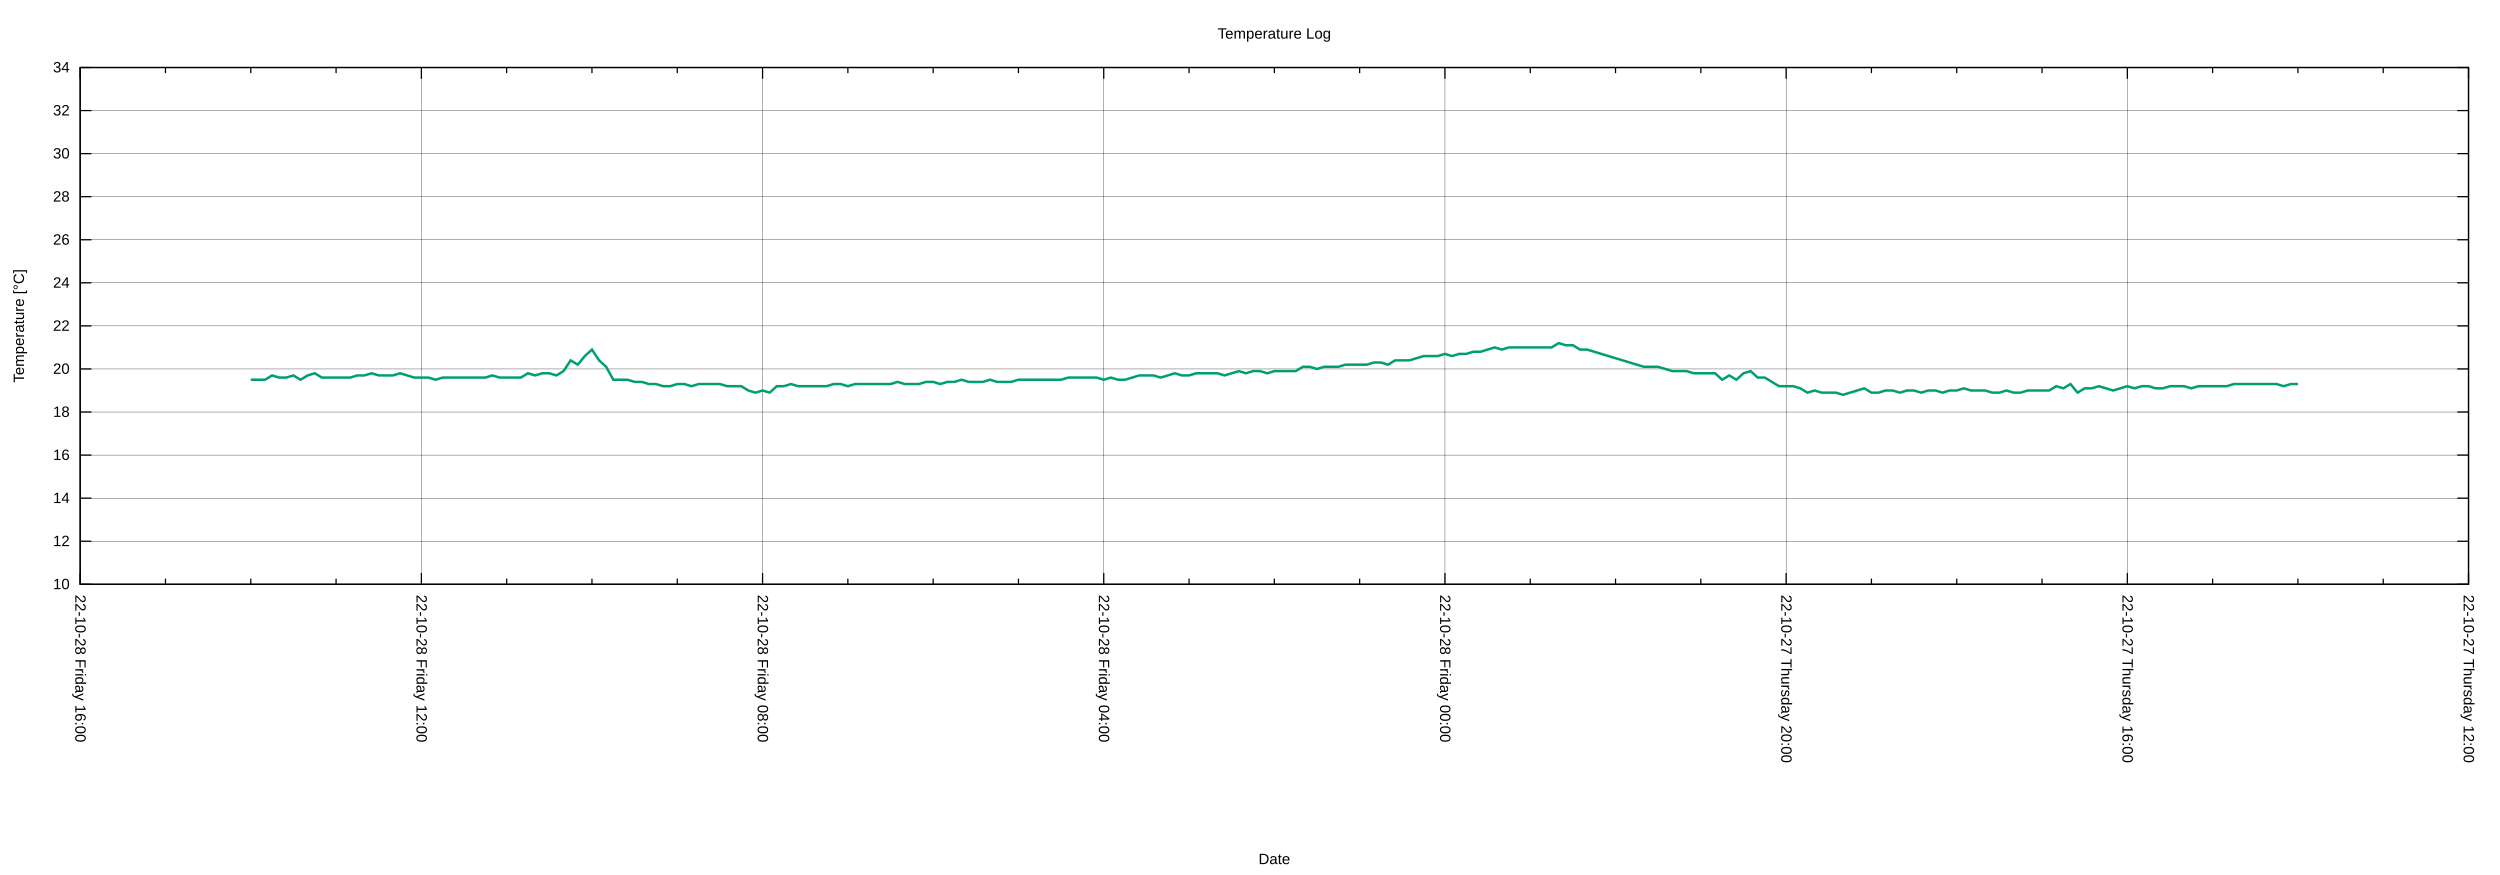
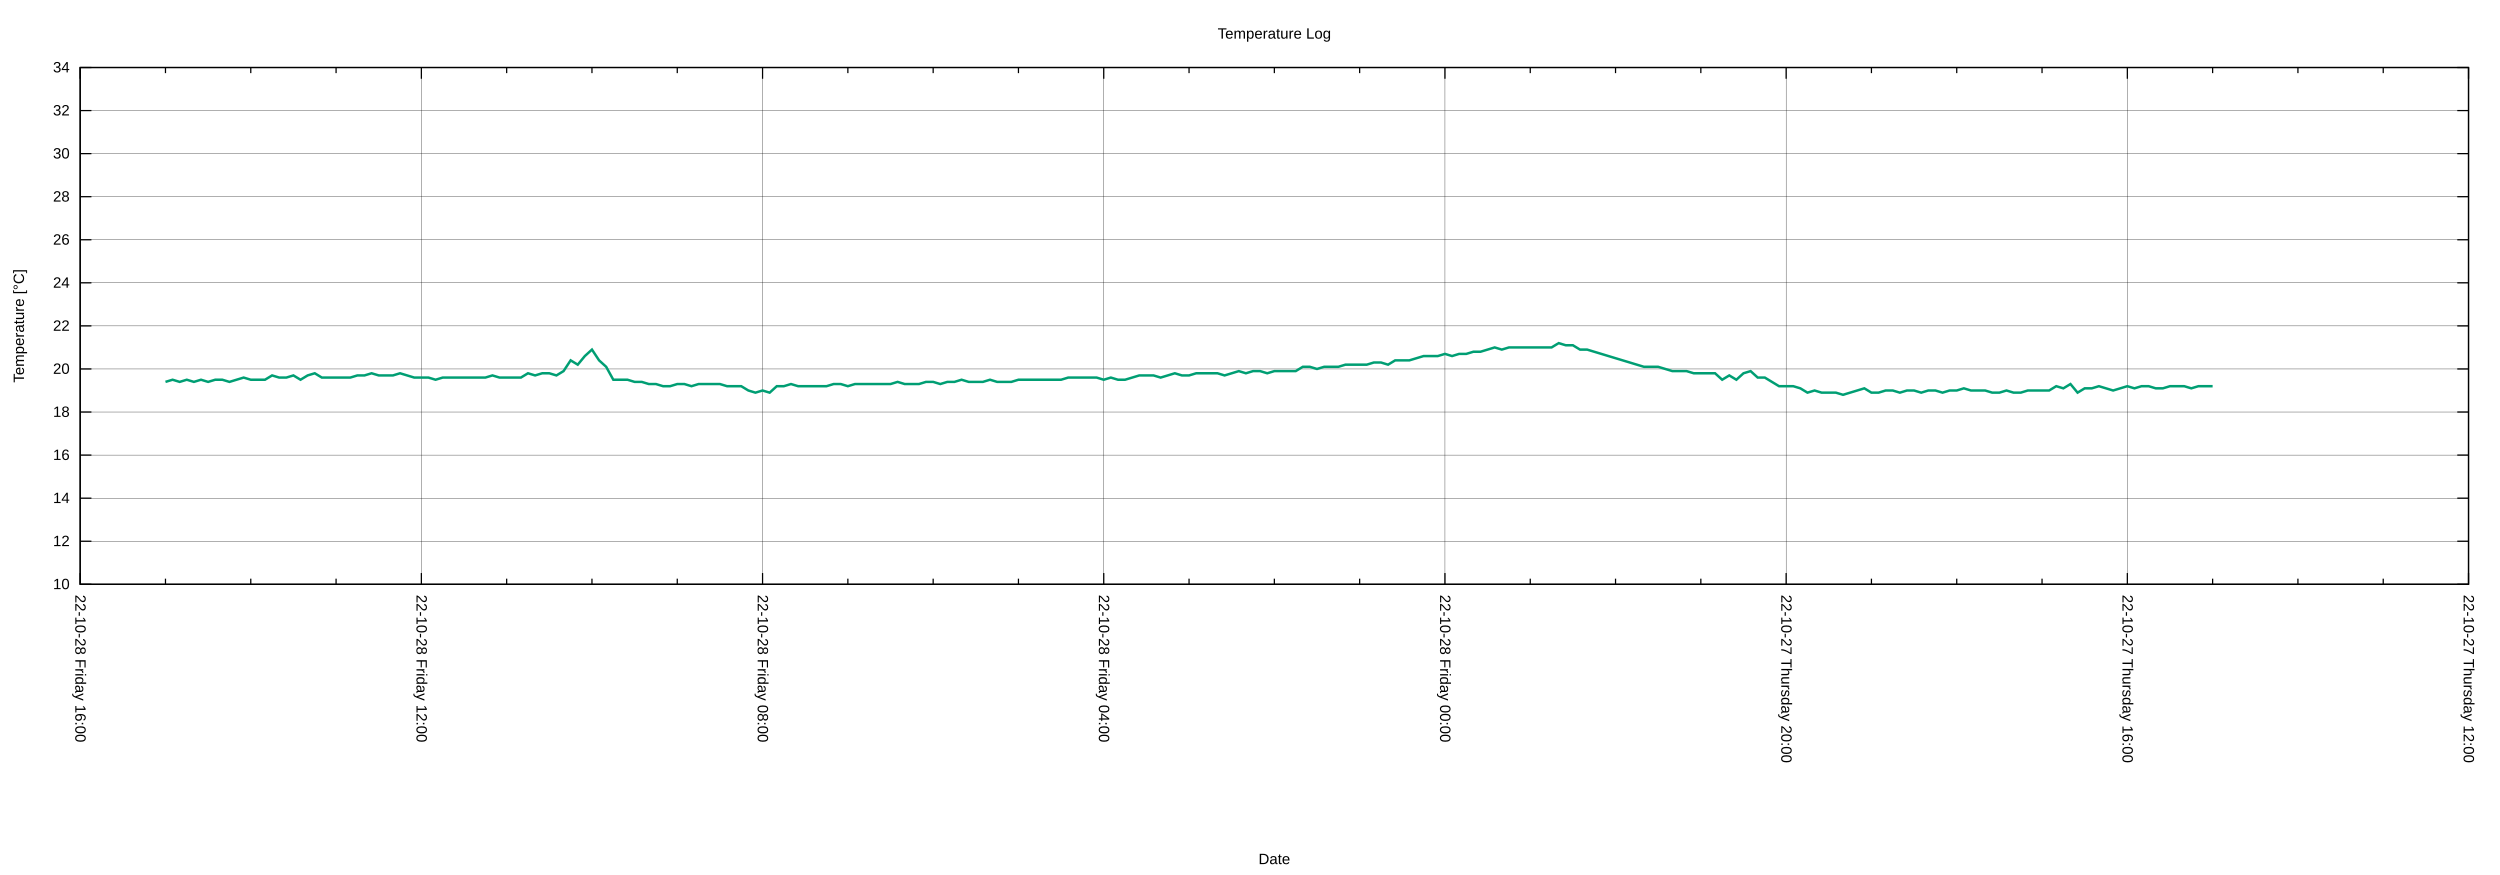
<svg xmlns="http://www.w3.org/2000/svg" xmlns:xlink="http://www.w3.org/1999/xlink" width="2000" height="700" viewBox="0 0 2000 700">
  <g id="gnuplot_canvas">
    <rect x="0" y="0" width="2000" height="700" fill="none" />
    <defs>
      <circle id="gpDot" r="0.5" stroke-width="0.5" stroke="currentColor" />
      <path id="gpPt0" stroke-width="0.222" stroke="currentColor" d="M-1,0 h2 M0,-1 v2" />
      <path id="gpPt1" stroke-width="0.222" stroke="currentColor" d="M-1,-1 L1,1 M1,-1 L-1,1" />
      <path id="gpPt2" stroke-width="0.222" stroke="currentColor" d="M-1,0 L1,0 M0,-1 L0,1 M-1,-1 L1,1 M-1,1 L1,-1" />
      <rect id="gpPt3" stroke-width="0.222" stroke="currentColor" x="-1" y="-1" width="2" height="2" />
      <rect id="gpPt4" stroke-width="0.222" stroke="currentColor" fill="currentColor" x="-1" y="-1" width="2" height="2" />
      <circle id="gpPt5" stroke-width="0.222" stroke="currentColor" cx="0" cy="0" r="1" />
      <use xlink:href="#gpPt5" id="gpPt6" fill="currentColor" stroke="none" />
      <path id="gpPt7" stroke-width="0.222" stroke="currentColor" d="M0,-1.33 L-1.33,0.67 L1.33,0.67 z" />
      <use xlink:href="#gpPt7" id="gpPt8" fill="currentColor" stroke="none" />
      <use xlink:href="#gpPt7" id="gpPt9" stroke="currentColor" transform="rotate(180)" />
      <use xlink:href="#gpPt9" id="gpPt10" fill="currentColor" stroke="none" />
      <use xlink:href="#gpPt3" id="gpPt11" stroke="currentColor" transform="rotate(45)" />
      <use xlink:href="#gpPt11" id="gpPt12" fill="currentColor" stroke="none" />
      <path id="gpPt13" stroke-width="0.222" stroke="currentColor" d="M0,1.330 L1.265,0.411 L0.782,-1.067 L-0.782,-1.076 L-1.265,0.411 z" />
      <use xlink:href="#gpPt13" id="gpPt14" fill="currentColor" stroke="none" />
      <filter id="textbox" filterUnits="objectBoundingBox" x="0" y="0" height="1" width="1">
        <feFlood flood-color="white" flood-opacity="1" result="bgnd" />
        <feComposite in="SourceGraphic" in2="bgnd" operator="atop" />
      </filter>
      <filter id="greybox" filterUnits="objectBoundingBox" x="0" y="0" height="1" width="1">
        <feFlood flood-color="lightgrey" flood-opacity="1" result="grey" />
        <feComposite in="SourceGraphic" in2="grey" operator="atop" />
      </filter>
    </defs>
    <g fill="none" color="white" stroke="currentColor" stroke-width="1.00" stroke-linecap="butt" stroke-linejoin="miter">
</g>
    <g fill="none" color="black" stroke="currentColor" stroke-width="1.00" stroke-linecap="butt" stroke-linejoin="miter">
</g>
    <g fill="none" color="black" stroke="black" stroke-width="0.25" stroke-linecap="butt" stroke-linejoin="miter">
</g>
    <g fill="none" color="black" stroke="currentColor" stroke-width="0.25" stroke-linecap="butt" stroke-linejoin="miter">
      <path stroke="black" class="gridline" d="M64.14,467.43 L1974.82,467.43  " />
    </g>
    <g fill="none" color="black" stroke="black" stroke-width="1.00" stroke-linecap="butt" stroke-linejoin="miter">
</g>
    <g fill="none" color="black" stroke="currentColor" stroke-width="1.00" stroke-linecap="butt" stroke-linejoin="miter">
      <path stroke="black" d="M64.14,467.43 L73.14,467.43 M1974.82,467.43 L1965.82,467.43  " />
      <g transform="translate(55.75,471.33)" stroke="none" fill="black" font-family="Arial" font-size="12.00" text-anchor="end">
        <text>
          <tspan font-family="Arial"> 10</tspan>
        </text>
      </g>
    </g>
    <g fill="none" color="black" stroke="currentColor" stroke-width="1.00" stroke-linecap="butt" stroke-linejoin="miter">
</g>
    <g fill="none" color="black" stroke="black" stroke-width="0.25" stroke-linecap="butt" stroke-linejoin="miter">
</g>
    <g fill="none" color="black" stroke="currentColor" stroke-width="0.25" stroke-linecap="butt" stroke-linejoin="miter">
      <path stroke="black" class="gridline" d="M64.14,432.98 L1974.82,432.98  " />
    </g>
    <g fill="none" color="black" stroke="black" stroke-width="1.00" stroke-linecap="butt" stroke-linejoin="miter">
</g>
    <g fill="none" color="black" stroke="currentColor" stroke-width="1.00" stroke-linecap="butt" stroke-linejoin="miter">
      <path stroke="black" d="M64.14,432.98 L73.14,432.98 M1974.82,432.98 L1965.82,432.98  " />
      <g transform="translate(55.75,436.88)" stroke="none" fill="black" font-family="Arial" font-size="12.00" text-anchor="end">
        <text>
          <tspan font-family="Arial"> 12</tspan>
        </text>
      </g>
    </g>
    <g fill="none" color="black" stroke="currentColor" stroke-width="1.00" stroke-linecap="butt" stroke-linejoin="miter">
</g>
    <g fill="none" color="black" stroke="black" stroke-width="0.25" stroke-linecap="butt" stroke-linejoin="miter">
</g>
    <g fill="none" color="black" stroke="currentColor" stroke-width="0.25" stroke-linecap="butt" stroke-linejoin="miter">
      <path stroke="black" class="gridline" d="M64.14,398.53 L1974.82,398.53  " />
    </g>
    <g fill="none" color="black" stroke="black" stroke-width="1.00" stroke-linecap="butt" stroke-linejoin="miter">
</g>
    <g fill="none" color="black" stroke="currentColor" stroke-width="1.00" stroke-linecap="butt" stroke-linejoin="miter">
      <path stroke="black" d="M64.14,398.53 L73.14,398.53 M1974.82,398.53 L1965.82,398.53  " />
      <g transform="translate(55.75,402.43)" stroke="none" fill="black" font-family="Arial" font-size="12.00" text-anchor="end">
        <text>
          <tspan font-family="Arial"> 14</tspan>
        </text>
      </g>
    </g>
    <g fill="none" color="black" stroke="currentColor" stroke-width="1.00" stroke-linecap="butt" stroke-linejoin="miter">
</g>
    <g fill="none" color="black" stroke="black" stroke-width="0.25" stroke-linecap="butt" stroke-linejoin="miter">
</g>
    <g fill="none" color="black" stroke="currentColor" stroke-width="0.25" stroke-linecap="butt" stroke-linejoin="miter">
      <path stroke="black" class="gridline" d="M64.14,364.07 L1974.82,364.07  " />
    </g>
    <g fill="none" color="black" stroke="black" stroke-width="1.00" stroke-linecap="butt" stroke-linejoin="miter">
</g>
    <g fill="none" color="black" stroke="currentColor" stroke-width="1.00" stroke-linecap="butt" stroke-linejoin="miter">
      <path stroke="black" d="M64.14,364.07 L73.14,364.07 M1974.82,364.07 L1965.82,364.07  " />
      <g transform="translate(55.75,367.97)" stroke="none" fill="black" font-family="Arial" font-size="12.00" text-anchor="end">
        <text>
          <tspan font-family="Arial"> 16</tspan>
        </text>
      </g>
    </g>
    <g fill="none" color="black" stroke="currentColor" stroke-width="1.00" stroke-linecap="butt" stroke-linejoin="miter">
</g>
    <g fill="none" color="black" stroke="black" stroke-width="0.25" stroke-linecap="butt" stroke-linejoin="miter">
</g>
    <g fill="none" color="black" stroke="currentColor" stroke-width="0.25" stroke-linecap="butt" stroke-linejoin="miter">
      <path stroke="black" class="gridline" d="M64.14,329.62 L1974.82,329.62  " />
    </g>
    <g fill="none" color="black" stroke="black" stroke-width="1.00" stroke-linecap="butt" stroke-linejoin="miter">
</g>
    <g fill="none" color="black" stroke="currentColor" stroke-width="1.00" stroke-linecap="butt" stroke-linejoin="miter">
      <path stroke="black" d="M64.14,329.62 L73.14,329.62 M1974.82,329.62 L1965.82,329.62  " />
      <g transform="translate(55.75,333.52)" stroke="none" fill="black" font-family="Arial" font-size="12.00" text-anchor="end">
        <text>
          <tspan font-family="Arial"> 18</tspan>
        </text>
      </g>
    </g>
    <g fill="none" color="black" stroke="currentColor" stroke-width="1.00" stroke-linecap="butt" stroke-linejoin="miter">
</g>
    <g fill="none" color="black" stroke="black" stroke-width="0.25" stroke-linecap="butt" stroke-linejoin="miter">
</g>
    <g fill="none" color="black" stroke="currentColor" stroke-width="0.25" stroke-linecap="butt" stroke-linejoin="miter">
      <path stroke="black" class="gridline" d="M64.14,295.17 L1974.82,295.17  " />
    </g>
    <g fill="none" color="black" stroke="black" stroke-width="1.00" stroke-linecap="butt" stroke-linejoin="miter">
</g>
    <g fill="none" color="black" stroke="currentColor" stroke-width="1.00" stroke-linecap="butt" stroke-linejoin="miter">
      <path stroke="black" d="M64.14,295.17 L73.14,295.17 M1974.82,295.17 L1965.82,295.17  " />
      <g transform="translate(55.75,299.07)" stroke="none" fill="black" font-family="Arial" font-size="12.00" text-anchor="end">
        <text>
          <tspan font-family="Arial"> 20</tspan>
        </text>
      </g>
    </g>
    <g fill="none" color="black" stroke="currentColor" stroke-width="1.00" stroke-linecap="butt" stroke-linejoin="miter">
</g>
    <g fill="none" color="black" stroke="black" stroke-width="0.25" stroke-linecap="butt" stroke-linejoin="miter">
</g>
    <g fill="none" color="black" stroke="currentColor" stroke-width="0.25" stroke-linecap="butt" stroke-linejoin="miter">
      <path stroke="black" class="gridline" d="M64.14,260.72 L1974.82,260.72  " />
    </g>
    <g fill="none" color="black" stroke="black" stroke-width="1.00" stroke-linecap="butt" stroke-linejoin="miter">
</g>
    <g fill="none" color="black" stroke="currentColor" stroke-width="1.00" stroke-linecap="butt" stroke-linejoin="miter">
      <path stroke="black" d="M64.14,260.72 L73.14,260.72 M1974.82,260.72 L1965.82,260.72  " />
      <g transform="translate(55.75,264.62)" stroke="none" fill="black" font-family="Arial" font-size="12.00" text-anchor="end">
        <text>
          <tspan font-family="Arial"> 22</tspan>
        </text>
      </g>
    </g>
    <g fill="none" color="black" stroke="currentColor" stroke-width="1.00" stroke-linecap="butt" stroke-linejoin="miter">
</g>
    <g fill="none" color="black" stroke="black" stroke-width="0.25" stroke-linecap="butt" stroke-linejoin="miter">
</g>
    <g fill="none" color="black" stroke="currentColor" stroke-width="0.25" stroke-linecap="butt" stroke-linejoin="miter">
      <path stroke="black" class="gridline" d="M64.14,226.27 L1974.82,226.27  " />
    </g>
    <g fill="none" color="black" stroke="black" stroke-width="1.00" stroke-linecap="butt" stroke-linejoin="miter">
</g>
    <g fill="none" color="black" stroke="currentColor" stroke-width="1.00" stroke-linecap="butt" stroke-linejoin="miter">
      <path stroke="black" d="M64.14,226.27 L73.14,226.27 M1974.82,226.27 L1965.82,226.27  " />
      <g transform="translate(55.75,230.17)" stroke="none" fill="black" font-family="Arial" font-size="12.00" text-anchor="end">
        <text>
          <tspan font-family="Arial"> 24</tspan>
        </text>
      </g>
    </g>
    <g fill="none" color="black" stroke="currentColor" stroke-width="1.00" stroke-linecap="butt" stroke-linejoin="miter">
</g>
    <g fill="none" color="black" stroke="black" stroke-width="0.25" stroke-linecap="butt" stroke-linejoin="miter">
</g>
    <g fill="none" color="black" stroke="currentColor" stroke-width="0.25" stroke-linecap="butt" stroke-linejoin="miter">
      <path stroke="black" class="gridline" d="M64.14,191.82 L1974.82,191.82  " />
    </g>
    <g fill="none" color="black" stroke="black" stroke-width="1.00" stroke-linecap="butt" stroke-linejoin="miter">
</g>
    <g fill="none" color="black" stroke="currentColor" stroke-width="1.00" stroke-linecap="butt" stroke-linejoin="miter">
      <path stroke="black" d="M64.14,191.82 L73.14,191.82 M1974.82,191.82 L1965.82,191.82  " />
      <g transform="translate(55.75,195.72)" stroke="none" fill="black" font-family="Arial" font-size="12.00" text-anchor="end">
        <text>
          <tspan font-family="Arial"> 26</tspan>
        </text>
      </g>
    </g>
    <g fill="none" color="black" stroke="currentColor" stroke-width="1.00" stroke-linecap="butt" stroke-linejoin="miter">
</g>
    <g fill="none" color="black" stroke="black" stroke-width="0.25" stroke-linecap="butt" stroke-linejoin="miter">
</g>
    <g fill="none" color="black" stroke="currentColor" stroke-width="0.25" stroke-linecap="butt" stroke-linejoin="miter">
      <path stroke="black" class="gridline" d="M64.14,157.36 L1974.82,157.36  " />
    </g>
    <g fill="none" color="black" stroke="black" stroke-width="1.00" stroke-linecap="butt" stroke-linejoin="miter">
</g>
    <g fill="none" color="black" stroke="currentColor" stroke-width="1.00" stroke-linecap="butt" stroke-linejoin="miter">
      <path stroke="black" d="M64.14,157.36 L73.14,157.36 M1974.82,157.36 L1965.82,157.36  " />
      <g transform="translate(55.75,161.26)" stroke="none" fill="black" font-family="Arial" font-size="12.00" text-anchor="end">
        <text>
          <tspan font-family="Arial"> 28</tspan>
        </text>
      </g>
    </g>
    <g fill="none" color="black" stroke="currentColor" stroke-width="1.00" stroke-linecap="butt" stroke-linejoin="miter">
</g>
    <g fill="none" color="black" stroke="black" stroke-width="0.25" stroke-linecap="butt" stroke-linejoin="miter">
</g>
    <g fill="none" color="black" stroke="currentColor" stroke-width="0.25" stroke-linecap="butt" stroke-linejoin="miter">
      <path stroke="black" class="gridline" d="M64.14,122.91 L1974.82,122.91  " />
    </g>
    <g fill="none" color="black" stroke="black" stroke-width="1.00" stroke-linecap="butt" stroke-linejoin="miter">
</g>
    <g fill="none" color="black" stroke="currentColor" stroke-width="1.00" stroke-linecap="butt" stroke-linejoin="miter">
      <path stroke="black" d="M64.14,122.91 L73.14,122.91 M1974.82,122.91 L1965.82,122.91  " />
      <g transform="translate(55.75,126.81)" stroke="none" fill="black" font-family="Arial" font-size="12.00" text-anchor="end">
        <text>
          <tspan font-family="Arial"> 30</tspan>
        </text>
      </g>
    </g>
    <g fill="none" color="black" stroke="currentColor" stroke-width="1.00" stroke-linecap="butt" stroke-linejoin="miter">
</g>
    <g fill="none" color="black" stroke="black" stroke-width="0.25" stroke-linecap="butt" stroke-linejoin="miter">
</g>
    <g fill="none" color="black" stroke="currentColor" stroke-width="0.25" stroke-linecap="butt" stroke-linejoin="miter">
      <path stroke="black" class="gridline" d="M64.14,88.46 L1974.82,88.46  " />
    </g>
    <g fill="none" color="black" stroke="black" stroke-width="1.00" stroke-linecap="butt" stroke-linejoin="miter">
</g>
    <g fill="none" color="black" stroke="currentColor" stroke-width="1.00" stroke-linecap="butt" stroke-linejoin="miter">
      <path stroke="black" d="M64.14,88.46 L73.14,88.46 M1974.82,88.46 L1965.82,88.46  " />
      <g transform="translate(55.75,92.36)" stroke="none" fill="black" font-family="Arial" font-size="12.00" text-anchor="end">
        <text>
          <tspan font-family="Arial"> 32</tspan>
        </text>
      </g>
    </g>
    <g fill="none" color="black" stroke="currentColor" stroke-width="1.00" stroke-linecap="butt" stroke-linejoin="miter">
</g>
    <g fill="none" color="black" stroke="black" stroke-width="0.25" stroke-linecap="butt" stroke-linejoin="miter">
</g>
    <g fill="none" color="black" stroke="currentColor" stroke-width="0.25" stroke-linecap="butt" stroke-linejoin="miter">
      <path stroke="black" class="gridline" d="M64.14,54.01 L1974.82,54.01  " />
    </g>
    <g fill="none" color="black" stroke="black" stroke-width="1.00" stroke-linecap="butt" stroke-linejoin="miter">
</g>
    <g fill="none" color="black" stroke="currentColor" stroke-width="1.00" stroke-linecap="butt" stroke-linejoin="miter">
      <path stroke="black" d="M64.14,54.01 L73.14,54.01 M1974.82,54.01 L1965.82,54.01  " />
      <g transform="translate(55.75,57.91)" stroke="none" fill="black" font-family="Arial" font-size="12.00" text-anchor="end">
        <text>
          <tspan font-family="Arial"> 34</tspan>
        </text>
      </g>
    </g>
    <g fill="none" color="black" stroke="currentColor" stroke-width="1.00" stroke-linecap="butt" stroke-linejoin="miter">
</g>
    <g fill="none" color="black" stroke="black" stroke-width="0.25" stroke-linecap="butt" stroke-linejoin="miter">
</g>
    <g fill="none" color="black" stroke="currentColor" stroke-width="0.25" stroke-linecap="butt" stroke-linejoin="miter">
      <path stroke="black" class="gridline" d="M1974.82,467.43 L1974.82,54.01  " />
    </g>
    <g fill="none" color="black" stroke="black" stroke-width="1.00" stroke-linecap="butt" stroke-linejoin="miter">
</g>
    <g fill="none" color="black" stroke="currentColor" stroke-width="1.00" stroke-linecap="butt" stroke-linejoin="miter">
      <path stroke="black" d="M1974.82,467.43 L1974.82,458.43 M1974.82,54.01 L1974.82,63.01  " />
      <g transform="translate(1970.92,475.82) rotate(90)" stroke="none" fill="black" font-family="Arial" font-size="12.00" text-anchor="start">
        <text>
          <tspan font-family="Arial">22-10-27 Thursday 12:00</tspan>
        </text>
      </g>
    </g>
    <g fill="none" color="black" stroke="currentColor" stroke-width="1.00" stroke-linecap="butt" stroke-linejoin="miter">
      <path stroke="black" d="M1906.58,467.43 L1906.58,462.93 M1906.58,54.01 L1906.58,58.51 M1838.34,467.43 L1838.34,462.93 M1838.34,54.01 L1838.34,58.51   M1770.10,467.43 L1770.10,462.93 M1770.10,54.01 L1770.10,58.51  " />
    </g>
    <g fill="none" color="black" stroke="black" stroke-width="0.25" stroke-linecap="butt" stroke-linejoin="miter">
</g>
    <g fill="none" color="black" stroke="currentColor" stroke-width="0.25" stroke-linecap="butt" stroke-linejoin="miter">
      <path stroke="black" class="gridline" d="M1701.87,467.43 L1701.87,54.01  " />
    </g>
    <g fill="none" color="black" stroke="black" stroke-width="1.00" stroke-linecap="butt" stroke-linejoin="miter">
</g>
    <g fill="none" color="black" stroke="currentColor" stroke-width="1.00" stroke-linecap="butt" stroke-linejoin="miter">
      <path stroke="black" d="M1701.87,467.43 L1701.87,458.43 M1701.87,54.01 L1701.87,63.01  " />
      <g transform="translate(1697.97,475.82) rotate(90)" stroke="none" fill="black" font-family="Arial" font-size="12.00" text-anchor="start">
        <text>
          <tspan font-family="Arial">22-10-27 Thursday 16:00</tspan>
        </text>
      </g>
    </g>
    <g fill="none" color="black" stroke="currentColor" stroke-width="1.00" stroke-linecap="butt" stroke-linejoin="miter">
      <path stroke="black" d="M1633.63,467.43 L1633.63,462.93 M1633.63,54.01 L1633.63,58.51 M1565.39,467.43 L1565.39,462.93 M1565.39,54.01 L1565.39,58.51   M1497.15,467.43 L1497.15,462.93 M1497.15,54.01 L1497.15,58.51  " />
    </g>
    <g fill="none" color="black" stroke="black" stroke-width="0.25" stroke-linecap="butt" stroke-linejoin="miter">
</g>
    <g fill="none" color="black" stroke="currentColor" stroke-width="0.25" stroke-linecap="butt" stroke-linejoin="miter">
      <path stroke="black" class="gridline" d="M1428.91,467.43 L1428.91,54.01  " />
    </g>
    <g fill="none" color="black" stroke="black" stroke-width="1.00" stroke-linecap="butt" stroke-linejoin="miter">
</g>
    <g fill="none" color="black" stroke="currentColor" stroke-width="1.00" stroke-linecap="butt" stroke-linejoin="miter">
      <path stroke="black" d="M1428.91,467.43 L1428.91,458.43 M1428.91,54.01 L1428.91,63.01  " />
      <g transform="translate(1425.01,475.82) rotate(90)" stroke="none" fill="black" font-family="Arial" font-size="12.00" text-anchor="start">
        <text>
          <tspan font-family="Arial">22-10-27 Thursday 20:00</tspan>
        </text>
      </g>
    </g>
    <g fill="none" color="black" stroke="currentColor" stroke-width="1.00" stroke-linecap="butt" stroke-linejoin="miter">
      <path stroke="black" d="M1360.67,467.43 L1360.67,462.93 M1360.67,54.01 L1360.67,58.51 M1292.43,467.43 L1292.43,462.93 M1292.43,54.01 L1292.43,58.51   M1224.20,467.43 L1224.20,462.93 M1224.20,54.01 L1224.20,58.51  " />
    </g>
    <g fill="none" color="black" stroke="black" stroke-width="0.25" stroke-linecap="butt" stroke-linejoin="miter">
</g>
    <g fill="none" color="black" stroke="currentColor" stroke-width="0.25" stroke-linecap="butt" stroke-linejoin="miter">
      <path stroke="black" class="gridline" d="M1155.96,467.43 L1155.96,54.01  " />
    </g>
    <g fill="none" color="black" stroke="black" stroke-width="1.00" stroke-linecap="butt" stroke-linejoin="miter">
</g>
    <g fill="none" color="black" stroke="currentColor" stroke-width="1.00" stroke-linecap="butt" stroke-linejoin="miter">
      <path stroke="black" d="M1155.96,467.43 L1155.96,458.43 M1155.96,54.01 L1155.96,63.01  " />
      <g transform="translate(1152.06,475.82) rotate(90)" stroke="none" fill="black" font-family="Arial" font-size="12.00" text-anchor="start">
        <text>
          <tspan font-family="Arial">22-10-28 Friday 00:00</tspan>
        </text>
      </g>
    </g>
    <g fill="none" color="black" stroke="currentColor" stroke-width="1.00" stroke-linecap="butt" stroke-linejoin="miter">
      <path stroke="black" d="M1087.72,467.43 L1087.72,462.93 M1087.72,54.01 L1087.72,58.51 M1019.48,467.43 L1019.48,462.93 M1019.48,54.01 L1019.48,58.51   M951.24,467.43 L951.24,462.93 M951.24,54.01 L951.24,58.51  " />
    </g>
    <g fill="none" color="black" stroke="black" stroke-width="0.25" stroke-linecap="butt" stroke-linejoin="miter">
</g>
    <g fill="none" color="black" stroke="currentColor" stroke-width="0.25" stroke-linecap="butt" stroke-linejoin="miter">
      <path stroke="black" class="gridline" d="M883.00,467.43 L883.00,54.01  " />
    </g>
    <g fill="none" color="black" stroke="black" stroke-width="1.00" stroke-linecap="butt" stroke-linejoin="miter">
</g>
    <g fill="none" color="black" stroke="currentColor" stroke-width="1.00" stroke-linecap="butt" stroke-linejoin="miter">
      <path stroke="black" d="M883.00,467.43 L883.00,458.43 M883.00,54.01 L883.00,63.01  " />
      <g transform="translate(879.10,475.82) rotate(90)" stroke="none" fill="black" font-family="Arial" font-size="12.00" text-anchor="start">
        <text>
          <tspan font-family="Arial">22-10-28 Friday 04:00</tspan>
        </text>
      </g>
    </g>
    <g fill="none" color="black" stroke="currentColor" stroke-width="1.00" stroke-linecap="butt" stroke-linejoin="miter">
      <path stroke="black" d="M814.76,467.43 L814.76,462.93 M814.76,54.01 L814.76,58.51 M746.53,467.43 L746.53,462.93 M746.53,54.01 L746.53,58.51   M678.29,467.43 L678.29,462.93 M678.29,54.01 L678.29,58.51  " />
    </g>
    <g fill="none" color="black" stroke="black" stroke-width="0.25" stroke-linecap="butt" stroke-linejoin="miter">
</g>
    <g fill="none" color="black" stroke="currentColor" stroke-width="0.25" stroke-linecap="butt" stroke-linejoin="miter">
      <path stroke="black" class="gridline" d="M610.05,467.43 L610.05,54.01  " />
    </g>
    <g fill="none" color="black" stroke="black" stroke-width="1.00" stroke-linecap="butt" stroke-linejoin="miter">
</g>
    <g fill="none" color="black" stroke="currentColor" stroke-width="1.00" stroke-linecap="butt" stroke-linejoin="miter">
      <path stroke="black" d="M610.05,467.43 L610.05,458.43 M610.05,54.01 L610.05,63.01  " />
      <g transform="translate(606.15,475.82) rotate(90)" stroke="none" fill="black" font-family="Arial" font-size="12.00" text-anchor="start">
        <text>
          <tspan font-family="Arial">22-10-28 Friday 08:00</tspan>
        </text>
      </g>
    </g>
    <g fill="none" color="black" stroke="currentColor" stroke-width="1.00" stroke-linecap="butt" stroke-linejoin="miter">
      <path stroke="black" d="M541.81,467.43 L541.81,462.93 M541.81,54.01 L541.81,58.51 M473.57,467.43 L473.57,462.93 M473.57,54.01 L473.57,58.51   M405.33,467.43 L405.33,462.93 M405.33,54.01 L405.33,58.51  " />
    </g>
    <g fill="none" color="black" stroke="black" stroke-width="0.25" stroke-linecap="butt" stroke-linejoin="miter">
</g>
    <g fill="none" color="black" stroke="currentColor" stroke-width="0.25" stroke-linecap="butt" stroke-linejoin="miter">
      <path stroke="black" class="gridline" d="M337.09,467.43 L337.09,54.01  " />
    </g>
    <g fill="none" color="black" stroke="black" stroke-width="1.00" stroke-linecap="butt" stroke-linejoin="miter">
</g>
    <g fill="none" color="black" stroke="currentColor" stroke-width="1.00" stroke-linecap="butt" stroke-linejoin="miter">
      <path stroke="black" d="M337.09,467.43 L337.09,458.43 M337.09,54.01 L337.09,63.01  " />
      <g transform="translate(333.19,475.82) rotate(90)" stroke="none" fill="black" font-family="Arial" font-size="12.00" text-anchor="start">
        <text>
          <tspan font-family="Arial">22-10-28 Friday 12:00</tspan>
        </text>
      </g>
    </g>
    <g fill="none" color="black" stroke="currentColor" stroke-width="1.00" stroke-linecap="butt" stroke-linejoin="miter">
      <path stroke="black" d="M268.86,467.43 L268.86,462.93 M268.86,54.01 L268.86,58.51 M200.62,467.43 L200.62,462.93 M200.62,54.01 L200.62,58.51   M132.38,467.43 L132.38,462.93 M132.38,54.01 L132.38,58.51  " />
    </g>
    <g fill="none" color="black" stroke="black" stroke-width="0.25" stroke-linecap="butt" stroke-linejoin="miter">
</g>
    <g fill="none" color="black" stroke="currentColor" stroke-width="0.25" stroke-linecap="butt" stroke-linejoin="miter">
      <path stroke="black" class="gridline" d="M64.14,467.43 L64.14,54.01  " />
    </g>
    <g fill="none" color="black" stroke="black" stroke-width="1.00" stroke-linecap="butt" stroke-linejoin="miter">
</g>
    <g fill="none" color="black" stroke="currentColor" stroke-width="1.00" stroke-linecap="butt" stroke-linejoin="miter">
      <path stroke="black" d="M64.14,467.43 L64.14,458.43 M64.14,54.01 L64.14,63.01  " />
      <g transform="translate(60.24,475.82) rotate(90)" stroke="none" fill="black" font-family="Arial" font-size="12.00" text-anchor="start">
        <text>
          <tspan font-family="Arial">22-10-28 Friday 16:00</tspan>
        </text>
      </g>
    </g>
    <g fill="none" color="black" stroke="currentColor" stroke-width="1.00" stroke-linecap="butt" stroke-linejoin="miter">
</g>
    <g fill="none" color="black" stroke="currentColor" stroke-width="1.00" stroke-linecap="butt" stroke-linejoin="miter">
      <path stroke="black" d="M64.14,54.01 L64.14,467.43 L1974.82,467.43 L1974.82,54.01 L64.14,54.01 Z  " />
    </g>
    <g fill="none" color="black" stroke="currentColor" stroke-width="1.00" stroke-linecap="butt" stroke-linejoin="miter">
      <g transform="translate(19.18,260.72) rotate(270)" stroke="none" fill="black" font-family="Arial" font-size="12.00" text-anchor="middle">
        <text>
          <tspan font-family="Arial">Temperature [°C]</tspan>
        </text>
      </g>
    </g>
    <g fill="none" color="black" stroke="currentColor" stroke-width="1.00" stroke-linecap="butt" stroke-linejoin="miter">
      <g transform="translate(1019.48,691.30)" stroke="none" fill="black" font-family="Arial" font-size="12.00" text-anchor="middle">
        <text>
          <tspan font-family="Arial">Date</tspan>
        </text>
      </g>
    </g>
    <g fill="none" color="black" stroke="currentColor" stroke-width="1.00" stroke-linecap="butt" stroke-linejoin="miter">
</g>
    <g id="gnuplot_plot_1">
      <g fill="none" color="white" stroke="currentColor" stroke-width="2.00" stroke-linecap="butt" stroke-linejoin="miter">
</g>
      <g fill="none" color="black" stroke="currentColor" stroke-width="2.00" stroke-linecap="butt" stroke-linejoin="miter">
-         <path stroke="rgb(  0, 158, 115)" d="M200.62,303.78 L206.30,303.78 L211.99,303.78 L217.68,300.34 L223.36,302.06 L229.05,302.06 L234.74,300.34 L240.42,303.78   L246.11,300.34 L251.80,298.62 L257.48,302.06 L263.17,302.06 L268.86,302.06 L274.54,302.06 L280.23,302.06 L285.92,300.34   L291.60,300.34 L297.29,298.62 L302.98,300.34 L308.66,300.34 L314.35,300.34 L320.03,298.62 L325.72,300.34 L331.41,302.06   L337.09,302.06 L342.78,302.06 L348.47,303.78 L354.15,302.06 L359.84,302.06 L365.53,302.06 L371.21,302.06 L376.90,302.06   L382.59,302.06 L388.27,302.06 L393.96,300.34 L399.65,302.06 L405.33,302.06 L411.02,302.06 L416.71,302.06 L422.39,298.62   L428.08,300.34 L433.77,298.62 L439.45,298.62 L445.14,300.34 L450.83,296.89 L456.51,288.28 L462.20,291.73 L467.88,284.84   L473.57,279.67 L479.26,288.28 L484.94,293.45 L490.63,303.78 L496.32,303.78 L502.00,303.78 L507.69,305.51 L513.38,305.51   L519.06,307.23 L524.75,307.23 L530.44,308.95 L536.12,308.95 L541.81,307.23 L547.50,307.23 L553.18,308.95 L558.87,307.23   L564.56,307.23 L570.24,307.23 L575.93,307.23 L581.62,308.95 L587.30,308.95 L592.99,308.95 L598.68,312.40 L604.36,314.12   L610.05,312.40 L615.74,314.12 L621.42,308.95 L627.11,308.95 L632.79,307.23 L638.48,308.95 L644.17,308.95 L649.85,308.95   L655.54,308.95 L661.23,308.95 L666.91,307.23 L672.60,307.23 L678.29,308.95 L683.97,307.23 L689.66,307.23 L695.35,307.23   L701.03,307.23 L706.72,307.23 L712.41,307.23 L718.09,305.51 L723.78,307.23 L729.47,307.23 L735.15,307.23 L740.84,305.51   L746.53,305.51 L752.21,307.23 L757.90,305.51 L763.59,305.51 L769.27,303.78 L774.96,305.51 L780.65,305.51 L786.33,305.51   L792.02,303.78 L797.70,305.51 L803.39,305.51 L809.08,305.51 L814.76,303.78 L820.45,303.78 L826.14,303.78 L831.82,303.78   L837.51,303.78 L843.20,303.78 L848.88,303.78 L854.57,302.06 L860.26,302.06 L865.94,302.06 L871.63,302.06 L877.32,302.06   L883.00,303.78 L888.69,302.06 L894.38,303.78 L900.06,303.78 L905.75,302.06 L911.44,300.34 L917.12,300.34 L922.81,300.34   L928.50,302.06 L934.18,300.34 L939.87,298.62 L945.55,300.34 L951.24,300.34 L956.93,298.62 L962.61,298.62 L968.30,298.62   L973.99,298.62 L979.67,300.34 L985.36,298.62 L991.05,296.89 L996.73,298.62 L1002.42,296.89 L1008.11,296.89 L1013.79,298.62   L1019.48,296.89 L1025.17,296.89 L1030.85,296.89 L1036.54,296.89 L1042.23,293.45 L1047.91,293.45 L1053.60,295.17 L1059.29,293.45   L1064.97,293.45 L1070.66,293.45 L1076.35,291.73 L1082.03,291.73 L1087.72,291.73 L1093.41,291.73 L1099.09,290.00 L1104.78,290.00   L1110.46,291.73 L1116.15,288.28 L1121.84,288.28 L1127.52,288.28 L1133.21,286.56 L1138.90,284.84 L1144.58,284.84 L1150.27,284.84   L1155.96,283.11 L1161.64,284.84 L1167.33,283.11 L1173.02,283.11 L1178.70,281.39 L1184.39,281.39 L1190.08,279.67 L1195.76,277.95   L1201.45,279.67 L1207.14,277.95 L1212.82,277.95 L1218.51,277.95 L1224.20,277.95 L1229.88,277.95 L1235.57,277.95 L1241.26,277.95   L1246.94,274.50 L1252.63,276.22 L1258.32,276.22 L1264.00,279.67 L1269.69,279.67 L1275.37,281.39 L1281.06,283.11 L1286.75,284.84   L1292.43,286.56 L1298.12,288.28 L1303.81,290.00 L1309.49,291.73 L1315.18,293.45 L1320.87,293.45 L1326.55,293.45 L1332.24,295.17   L1337.93,296.89 L1343.61,296.89 L1349.30,296.89 L1354.99,298.62 L1360.67,298.62 L1366.36,298.62 L1372.05,298.62 L1377.73,303.78   L1383.42,300.34 L1389.11,303.78 L1394.79,298.62 L1400.48,296.89 L1406.17,302.06 L1411.85,302.06 L1417.54,305.51 L1423.22,308.95   L1428.91,308.95 L1434.60,308.95 L1440.28,310.67 L1445.97,314.12 L1451.66,312.40 L1457.34,314.12 L1463.03,314.12 L1468.72,314.12   L1474.40,315.84 L1480.09,314.12 L1485.78,312.40 L1491.46,310.67 L1497.15,314.12 L1502.84,314.12 L1508.52,312.40 L1514.21,312.40   L1519.90,314.12 L1525.58,312.40 L1531.27,312.40 L1536.96,314.12 L1542.64,312.40 L1548.33,312.40 L1554.02,314.12 L1559.70,312.40   L1565.39,312.40 L1571.08,310.67 L1576.76,312.40 L1582.45,312.40 L1588.13,312.40 L1593.82,314.12 L1599.51,314.12 L1605.19,312.40   L1610.88,314.12 L1616.57,314.12 L1622.25,312.40 L1627.94,312.40 L1633.63,312.40 L1639.31,312.40 L1645.00,308.95 L1650.69,310.67   L1656.37,307.23 L1662.06,314.12 L1667.75,310.67 L1673.43,310.67 L1679.12,308.95 L1684.81,310.67 L1690.49,312.40 L1696.18,310.67   L1701.87,308.95 L1707.55,310.67 L1713.24,308.95 L1718.93,308.95 L1724.61,310.67 L1730.30,310.67 L1735.99,308.95 L1741.67,308.95   L1747.36,308.95 L1753.04,310.67 L1758.73,308.95 L1764.42,308.95 L1770.10,308.95 L1775.79,308.95 L1781.48,308.95 L1787.16,307.23   L1792.85,307.23 L1798.54,307.23 L1804.22,307.23 L1809.91,307.23 L1815.60,307.23 L1821.28,307.23 L1826.97,308.95 L1832.66,307.23   L1838.34,307.23  " />
+         <path stroke="rgb(  0, 158, 115)" d="M132.38,305.51 L138.07,303.78 L143.75,305.51 L149.44,303.78 L155.12,305.51 L160.81,303.78 L166.50,305.51 L172.18,303.78   L177.87,303.78 L183.56,305.51 L189.24,303.78 L194.93,302.06 L200.62,303.78 L206.30,303.78 L211.99,303.78 L217.68,300.34   L223.36,302.06 L229.05,302.06 L234.74,300.34 L240.42,303.78 L246.11,300.34 L251.80,298.62 L257.48,302.06 L263.17,302.06   L268.86,302.06 L274.54,302.06 L280.23,302.06 L285.92,300.34 L291.60,300.34 L297.29,298.62 L302.98,300.34 L308.66,300.34   L314.35,300.34 L320.03,298.62 L325.72,300.34 L331.41,302.06 L337.09,302.06 L342.78,302.06 L348.47,303.78 L354.15,302.06   L359.84,302.06 L365.53,302.06 L371.21,302.06 L376.90,302.06 L382.59,302.06 L388.27,302.06 L393.96,300.34 L399.65,302.06   L405.33,302.06 L411.02,302.06 L416.71,302.06 L422.39,298.62 L428.08,300.34 L433.77,298.62 L439.45,298.62 L445.14,300.34   L450.83,296.89 L456.51,288.28 L462.20,291.73 L467.88,284.84 L473.57,279.67 L479.26,288.28 L484.94,293.45 L490.63,303.78   L496.32,303.78 L502.00,303.78 L507.69,305.51 L513.38,305.51 L519.06,307.23 L524.75,307.23 L530.44,308.95 L536.12,308.95   L541.81,307.23 L547.50,307.23 L553.18,308.95 L558.87,307.23 L564.56,307.23 L570.24,307.23 L575.93,307.23 L581.62,308.95   L587.30,308.95 L592.99,308.95 L598.68,312.40 L604.36,314.12 L610.05,312.40 L615.74,314.12 L621.42,308.95 L627.11,308.95   L632.79,307.23 L638.48,308.95 L644.17,308.95 L649.85,308.95 L655.54,308.95 L661.23,308.95 L666.91,307.23 L672.60,307.23   L678.29,308.95 L683.97,307.23 L689.66,307.23 L695.35,307.23 L701.03,307.23 L706.72,307.23 L712.41,307.23 L718.09,305.51   L723.78,307.23 L729.47,307.23 L735.15,307.23 L740.84,305.51 L746.53,305.51 L752.21,307.23 L757.90,305.51 L763.59,305.51   L769.27,303.78 L774.96,305.51 L780.65,305.51 L786.33,305.51 L792.02,303.78 L797.70,305.51 L803.39,305.51 L809.08,305.51   L814.76,303.78 L820.45,303.78 L826.14,303.78 L831.82,303.78 L837.51,303.78 L843.20,303.78 L848.88,303.78 L854.57,302.06   L860.26,302.06 L865.94,302.06 L871.63,302.06 L877.32,302.06 L883.00,303.78 L888.69,302.06 L894.38,303.78 L900.06,303.78   L905.75,302.06 L911.44,300.34 L917.12,300.34 L922.81,300.34 L928.50,302.06 L934.18,300.34 L939.87,298.62 L945.55,300.34   L951.24,300.34 L956.93,298.62 L962.61,298.62 L968.30,298.62 L973.99,298.62 L979.67,300.34 L985.36,298.62 L991.05,296.89   L996.73,298.62 L1002.42,296.89 L1008.11,296.89 L1013.79,298.62 L1019.48,296.89 L1025.17,296.89 L1030.85,296.89 L1036.54,296.89   L1042.23,293.45 L1047.91,293.45 L1053.60,295.17 L1059.29,293.45 L1064.97,293.45 L1070.66,293.45 L1076.35,291.73 L1082.03,291.73   L1087.72,291.73 L1093.41,291.73 L1099.09,290.00 L1104.78,290.00 L1110.46,291.73 L1116.15,288.28 L1121.84,288.28 L1127.52,288.28   L1133.21,286.56 L1138.90,284.84 L1144.58,284.84 L1150.27,284.84 L1155.96,283.11 L1161.64,284.84 L1167.33,283.11 L1173.02,283.11   L1178.70,281.39 L1184.39,281.39 L1190.08,279.67 L1195.76,277.95 L1201.45,279.67 L1207.14,277.95 L1212.82,277.95 L1218.51,277.95   L1224.20,277.95 L1229.88,277.95 L1235.57,277.95 L1241.26,277.95 L1246.94,274.50 L1252.63,276.22 L1258.32,276.22 L1264.00,279.67   L1269.69,279.67 L1275.37,281.39 L1281.06,283.11 L1286.75,284.84 L1292.43,286.56 L1298.12,288.28 L1303.81,290.00 L1309.49,291.73   L1315.18,293.45 L1320.87,293.45 L1326.55,293.45 L1332.24,295.17 L1337.93,296.89 L1343.61,296.89 L1349.30,296.89 L1354.99,298.62   L1360.67,298.62 L1366.36,298.62 L1372.05,298.62 L1377.73,303.78 L1383.42,300.34 L1389.11,303.78 L1394.79,298.62 L1400.48,296.89   L1406.17,302.06 L1411.85,302.06 L1417.54,305.51 L1423.22,308.95 L1428.91,308.95 L1434.60,308.95 L1440.28,310.67 L1445.97,314.12   L1451.66,312.40 L1457.34,314.12 L1463.03,314.12 L1468.72,314.12 L1474.40,315.84 L1480.09,314.12 L1485.78,312.40 L1491.46,310.67   L1497.15,314.12 L1502.84,314.12 L1508.52,312.40 L1514.21,312.40 L1519.90,314.12 L1525.58,312.40 L1531.27,312.40 L1536.96,314.12   L1542.64,312.40 L1548.33,312.40 L1554.02,314.12 L1559.70,312.40 L1565.39,312.40 L1571.08,310.67 L1576.76,312.40 L1582.45,312.40   L1588.13,312.40 L1593.82,314.12 L1599.51,314.12 L1605.19,312.40 L1610.88,314.12 L1616.57,314.12 L1622.25,312.40 L1627.94,312.40   L1633.63,312.40 L1639.31,312.40 L1645.00,308.95 L1650.69,310.67 L1656.37,307.23 L1662.06,314.12 L1667.75,310.67 L1673.43,310.67   L1679.12,308.95 L1684.81,310.67 L1690.49,312.40 L1696.18,310.67 L1701.87,308.95 L1707.55,310.67 L1713.24,308.95 L1718.93,308.95   L1724.61,310.67 L1730.30,310.67 L1735.99,308.95 L1741.67,308.95 L1747.36,308.95 L1753.04,310.67 L1758.73,308.95 L1764.42,308.95   L1770.10,308.95  " />
      </g>
    </g>
    <g fill="none" color="black" stroke="currentColor" stroke-width="2.00" stroke-linecap="butt" stroke-linejoin="miter">
</g>
    <g fill="none" color="black" stroke="black" stroke-width="1.00" stroke-linecap="butt" stroke-linejoin="miter">
</g>
    <g fill="none" color="black" stroke="currentColor" stroke-width="1.00" stroke-linecap="butt" stroke-linejoin="miter">
      <path stroke="black" d="M64.14,54.01 L64.14,467.43 L1974.82,467.43 L1974.82,54.01 L64.14,54.01 Z  " />
    </g>
    <g fill="none" color="black" stroke="currentColor" stroke-width="1.00" stroke-linecap="butt" stroke-linejoin="miter">
      <g transform="translate(1019.48,30.91)" stroke="none" fill="black" font-family="Arial" font-size="12.00" text-anchor="middle">
        <text>
          <tspan font-family="Arial">Temperature Log</tspan>
        </text>
      </g>
    </g>
    <g fill="none" color="black" stroke="currentColor" stroke-width="1.00" stroke-linecap="butt" stroke-linejoin="miter">
</g>
  </g>
</svg>
